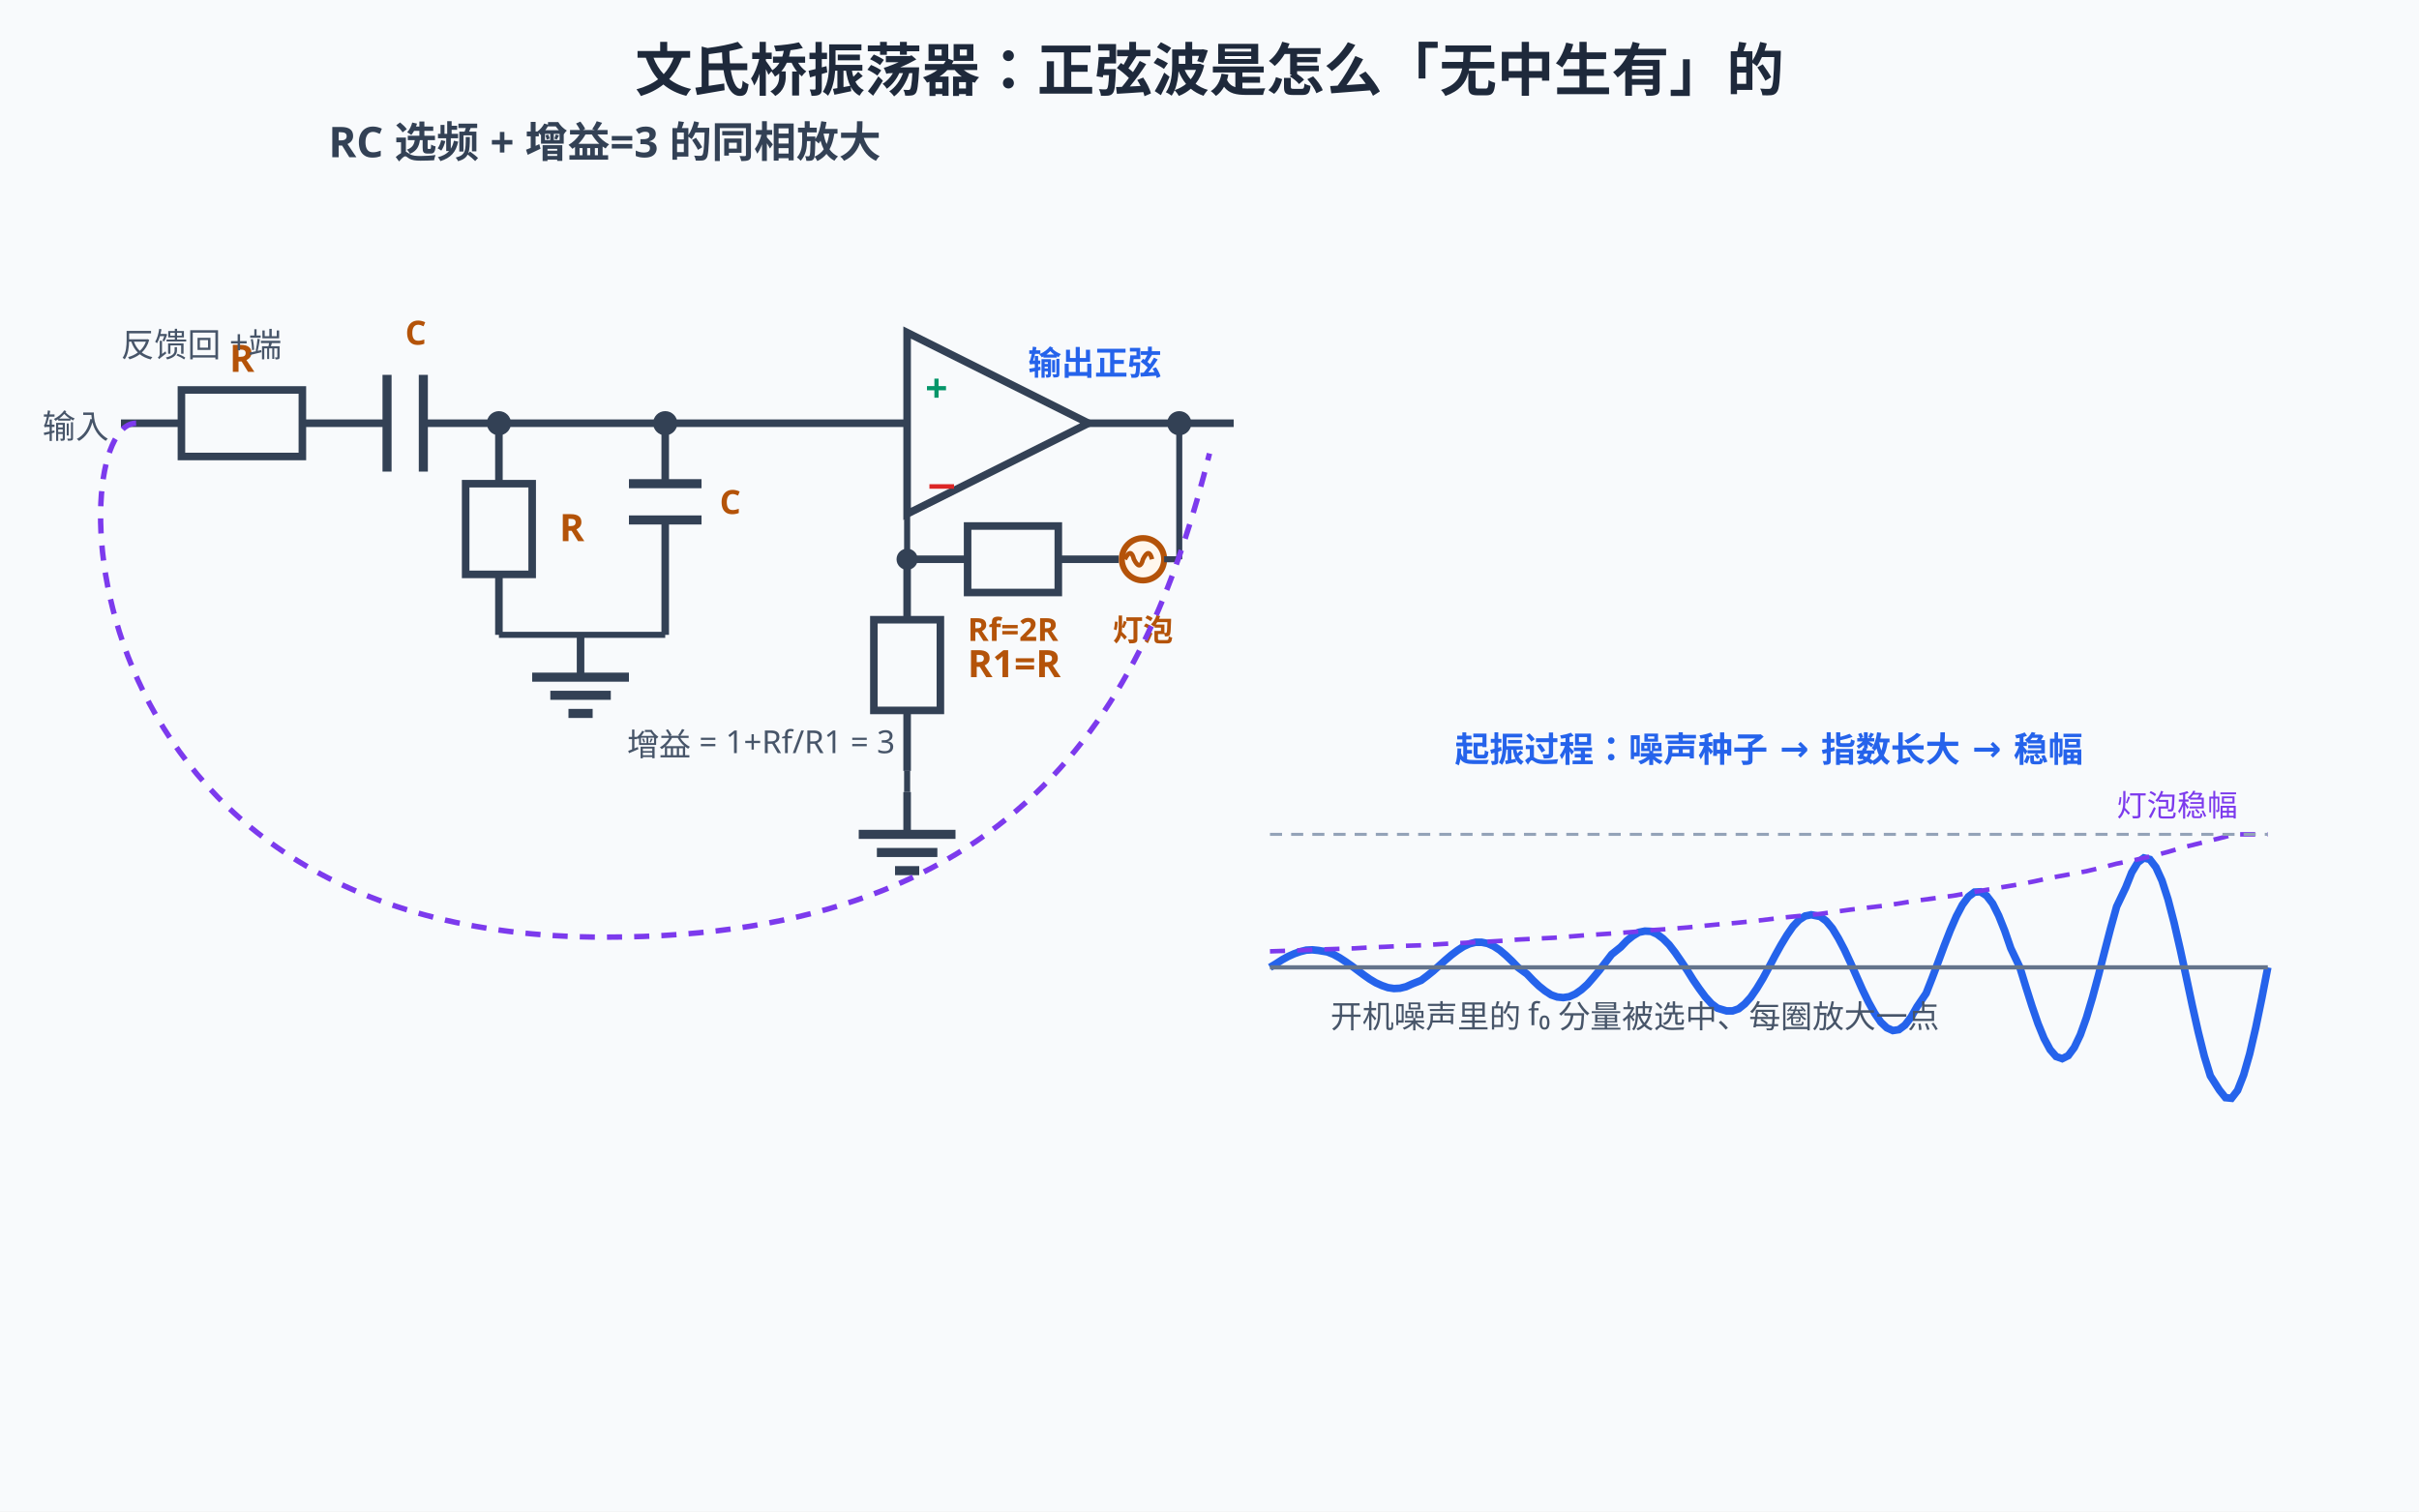
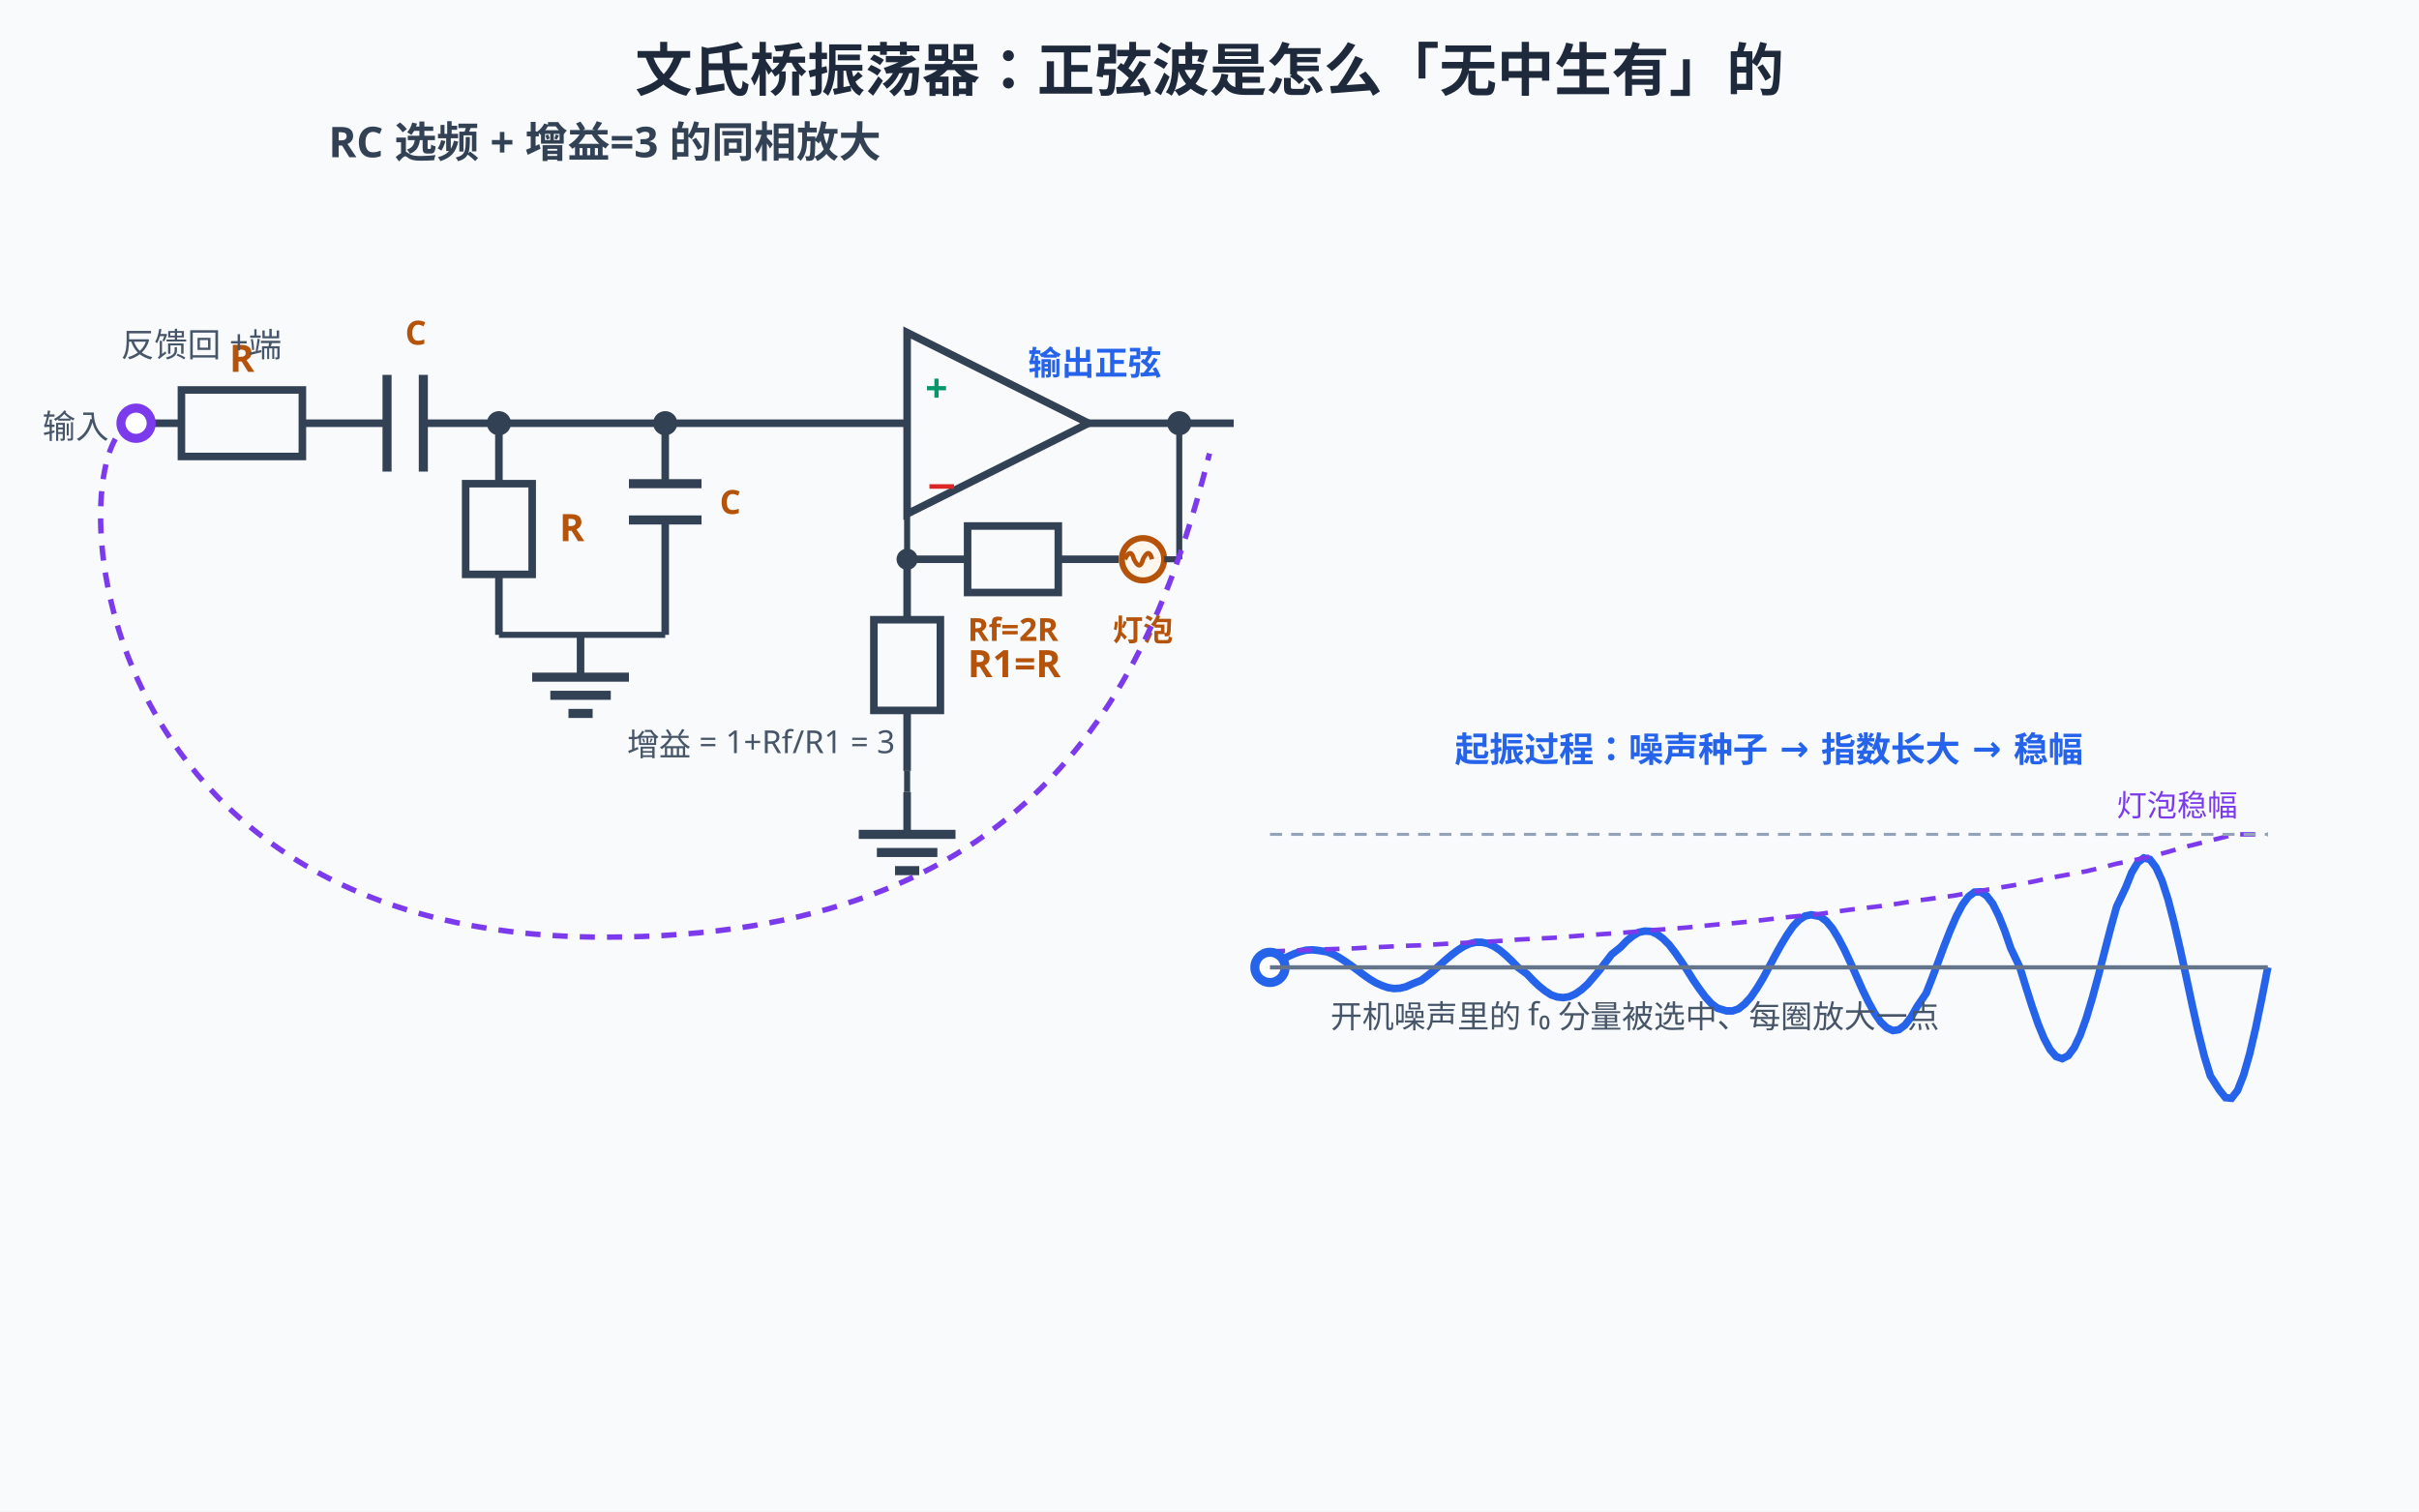
<svg xmlns="http://www.w3.org/2000/svg" width="800" height="500" viewBox="0 0 800 500">
  <rect width="800" height="500" fill="#f8fafc" />
  <style>
text{font-family:"Segoe UI","Microsoft YaHei",sans-serif;}
@media (prefers-color-scheme: dark){
rect[fill="#f8fafc"]{fill:#0f172a}
[fill="#1e293b"]{fill:#f1f5f9}[stroke="#1e293b"]{stroke:#f1f5f9}
[fill="#334155"]{fill:#e2e8f0}[stroke="#334155"]{stroke:#e2e8f0}
[fill="#475569"]{fill:#cbd5e1}[stroke="#475569"]{stroke:#cbd5e1}
[fill="#64748b"]{fill:#94a3b8}[stroke="#64748b"]{stroke:#94a3b8}
[fill="#dbeafe"]{fill:#1e3a8a}[fill="#eff6ff"]{fill:#172554}
[fill="#1d4ed8"]{fill:#60a5fa}[fill="#2563eb"]{fill:#60a5fa}[fill="#3b82f6"]{fill:#60a5fa}
[fill="#ecfdf5"]{fill:#022c22}[fill="#059669"]{fill:#34d399}[fill="#065f46"]{fill:#6ee7b7}[fill="#10b981"]{fill:#34d399}
[fill="#fffbeb"]{fill:#451a03}[fill="#b45309"]{fill:#fcd34d}[fill="#92400e"]{fill:#fcd34d}[fill="#f59e0b"]{fill:#fbbf24}
[fill="#fef2f2"]{fill:#450a0a}[fill="#dc2626"]{fill:#f87171}[fill="#991b1b"]{fill:#fca5a5}
[fill="#cbd5e1"]{fill:#334155}[stroke="#cbd5e1"]{stroke:#475569}
[fill="#ffffff"]{fill:#0f172a}[fill="#94a3b8"]{fill:#64748b}[stroke="#94a3b8"]{stroke:#64748b}
[fill="#7c3aed"]{fill:#a78bfa}[stroke="#7c3aed"]{stroke:#a78bfa}
}
</style>
  <text x="400" y="30" text-anchor="middle" font-size="19" font-weight="bold" fill="#1e293b">文氏桥振荡器：正弦波是怎么「无中生有」的</text>
  <text x="200" y="52" text-anchor="middle" font-size="14" font-weight="bold" fill="#334155">RC 选频 + 增益=3 的同相放大</text>
  <text x="14" y="145" font-size="11" fill="#475569">输入</text>
  <line x1="40" y1="140" x2="60" y2="140" stroke="#334155" stroke-width="2.5" />
  <rect x="60" y="129" width="40" height="22" fill="#f8fafc" stroke="#334155" stroke-width="2.5" />
  <line x1="100" y1="140" x2="120" y2="140" stroke="#334155" stroke-width="2.5" />
  <text x="80.0" y="123" text-anchor="middle" font-size="12.5" font-weight="bold" fill="#b45309">R</text>
  <line x1="120" y1="140" x2="128" y2="140" stroke="#334155" stroke-width="2.5" />
  <line x1="128" y1="124" x2="128" y2="156" stroke="#334155" stroke-width="3" />
  <line x1="140" y1="124" x2="140" y2="156" stroke="#334155" stroke-width="3" />
  <text x="134" y="114" font-size="11" font-weight="bold" fill="#b45309">C</text>
  <line x1="140" y1="140" x2="165" y2="140" stroke="#334155" stroke-width="2.5" />
  <circle cx="165" cy="140" r="4" fill="#334155" />
  <line x1="165" y1="140" x2="300" y2="140" stroke="#334155" stroke-width="2.5" />
  <line x1="165" y1="140" x2="165" y2="160" stroke="#334155" stroke-width="2.5" />
  <rect x="154" y="160" width="22" height="30" fill="#f8fafc" stroke="#334155" stroke-width="2.5" />
  <line x1="165" y1="190" x2="165" y2="210" stroke="#334155" stroke-width="2.5" />
  <text x="185" y="179.0" font-size="12.5" font-weight="bold" fill="#b45309">R</text>
  <circle cx="220" cy="140" r="4" fill="#334155" />
  <line x1="220" y1="140" x2="220" y2="160" stroke="#334155" stroke-width="2.5" />
  <line x1="208" y1="160" x2="232" y2="160" stroke="#334155" stroke-width="3" />
  <line x1="208" y1="172" x2="232" y2="172" stroke="#334155" stroke-width="3" />
  <text x="238" y="170" font-size="11" font-weight="bold" fill="#b45309">C</text>
  <line x1="220" y1="172" x2="220" y2="210" stroke="#334155" stroke-width="2.5" />
  <line x1="165" y1="210" x2="220" y2="210" stroke="#334155" stroke-width="2" />
  <line x1="192" y1="210" x2="192" y2="224" stroke="#334155" stroke-width="2.5" />
  <line x1="176" y1="224" x2="208" y2="224" stroke="#334155" stroke-width="3" />
  <line x1="182" y1="230" x2="202" y2="230" stroke="#334155" stroke-width="3" />
  <line x1="188" y1="236" x2="196" y2="236" stroke="#334155" stroke-width="3" />
  <polygon points="300,110 300,170 360,140" fill="#f8fafc" stroke="#334155" stroke-width="2.5" />
  <text x="306" y="133" font-size="13" font-weight="bold" fill="#059669">+</text>
  <text x="306" y="165" font-size="13" font-weight="bold" fill="#dc2626">−</text>
  <line x1="360" y1="140" x2="408" y2="140" stroke="#334155" stroke-width="2.5" />
  <circle cx="390" cy="140" r="4" fill="#334155" />
  <text x="340" y="124" font-size="11" font-weight="bold" fill="#2563eb">输出正弦</text>
  <line x1="300" y1="155" x2="300" y2="185" stroke="#334155" stroke-width="2" />
  <circle cx="300" cy="185" r="3.5" fill="#334155" />
  <line x1="300" y1="185" x2="320" y2="185" stroke="#334155" stroke-width="2.5" />
  <rect x="320" y="174" width="30" height="22" fill="#f8fafc" stroke="#334155" stroke-width="2.5" />
  <line x1="350" y1="185" x2="370" y2="185" stroke="#334155" stroke-width="2.5" />
  <text x="335.0" y="168" text-anchor="middle" font-size="12.5" font-weight="bold" fill="#b45309" />
  <circle cx="378" cy="185" r="7" fill="#fff7ed" stroke="#b45309" stroke-width="2" />
  <path d="M372,185 q2,-4 3,0 q2,4 3,0 q2,-4 3,0" fill="none" stroke="#b45309" stroke-width="1.5" />
  <text x="378" y="212" text-anchor="middle" font-size="10" font-weight="bold" fill="#b45309">灯泡</text>
  <text x="335" y="212" text-anchor="middle" font-size="10.5" font-weight="bold" fill="#b45309">Rf=2R</text>
  <line x1="385" y1="185" x2="390" y2="185" stroke="#334155" stroke-width="2" />
  <line x1="390" y1="185" x2="390" y2="140" stroke="#334155" stroke-width="2" />
  <line x1="300" y1="185" x2="300" y2="205" stroke="#334155" stroke-width="2.5" />
  <rect x="289" y="205" width="22" height="30" fill="#f8fafc" stroke="#334155" stroke-width="2.5" />
  <line x1="300" y1="235" x2="300" y2="255" stroke="#334155" stroke-width="2.5" />
  <text x="320" y="224.0" font-size="12.5" font-weight="bold" fill="#b45309">R1=R</text>
  <line x1="300" y1="255" x2="300" y2="262" stroke="#334155" stroke-width="2" />
  <line x1="300" y1="262" x2="300" y2="276" stroke="#334155" stroke-width="2.5" />
  <line x1="284" y1="276" x2="316" y2="276" stroke="#334155" stroke-width="3" />
  <line x1="290" y1="282" x2="310" y2="282" stroke="#334155" stroke-width="3" />
  <line x1="296" y1="288" x2="304" y2="288" stroke="#334155" stroke-width="3" />
  <text x="296" y="250" text-anchor="end" font-size="10.5" fill="#475569">增益 = 1+Rf/R1 = 3</text>
  <text x="40" y="118" font-size="11" fill="#475569">反馈回 +端</text>
  <path d="M45,140 C20,140 20,310 200,310 C340,310 380,230 400,150" fill="none" stroke="#7c3aed" stroke-width="1.8" stroke-dasharray="5,4">
    <animate attributeName="opacity" values="0.3;1;0.3" dur="1.8s" repeatCount="indefinite" />
  </path>
  <text x="585" y="252" text-anchor="middle" font-size="11.5" font-weight="bold" fill="#2563eb">起振过程：噪声种子 → 指数长大 → 稳幅</text>
  <path d="M420,320.0 L422,318.8 L424,317.5 L426,316.4 L428,315.5 L430,314.8 L432,314.3 L434,314.2 L436,314.4 L439,314.9 L441,315.7 L443,316.8 L445,318.1 L447,319.5 L449,321.0 L451,322.5 L453,323.9 L455,325.1 L457,326.0 L459,326.7 L461,327.0 L463,326.9 L465,326.4 L467,325.5 L470,324.3 L472,322.8 L474,321.2 L476,319.4 L478,317.6 L480,315.9 L482,314.4 L484,313.1 L486,312.2 L488,311.7 L490,311.7 L492,312.1 L494,313.0 L496,314.3 L498,316.0 L500,317.9 L502,320.0 L505,322.2 L507,324.3 L509,326.2 L511,327.8 L513,329.1 L515,329.8 L517,330.0 L519,329.7 L521,328.8 L523,327.4 L525,325.6 L527,323.3 L529,320.9 L531,318.3 L533,315.7 L536,313.3 L538,311.2 L540,309.6 L542,308.4 L544,308.0 L546,308.1 L548,309.0 L550,310.5 L552,312.5 L554,315.1 L556,318.0 L558,321.0 L560,324.2 L562,327.1 L564,329.8 L566,332.0 L568,333.5 L571,334.4 L573,334.4 L575,333.7 L577,332.1 L579,329.9 L581,327.0 L583,323.7 L585,320.0 L587,316.2 L589,312.6 L591,309.3 L593,306.4 L595,304.3 L597,303.0 L599,302.6 L602,303.2 L604,304.7 L606,307.1 L608,310.4 L610,314.2 L612,318.5 L614,323.0 L616,327.5 L618,331.6 L620,335.2 L622,338.1 L624,340.0 L626,340.9 L628,340.6 L630,339.1 L632,336.5 L634,333.0 L637,328.6 L639,323.5 L641,318.2 L643,312.8 L645,307.7 L647,303.1 L649,299.3 L651,296.6 L653,295.1 L655,295.0 L657,296.3 L659,298.9 L661,302.9 L663,307.9 L665,313.7 L668,320.0 L670,326.5 L672,332.8 L674,338.6 L676,343.5 L678,347.2 L680,349.5 L682,350.2 L684,349.2 L686,346.5 L688,342.3 L690,336.7 L692,330.0 L694,322.6 L696,314.8 L698,307.1 L700,299.9 L703,293.6 L705,288.6 L707,285.3 L709,283.8 L711,284.3 L713,286.9 L715,291.3 L717,297.5 L719,305.2 L721,313.9 L723,323.1 L725,332.5 L727,341.4 L729,349.4 L731,355.9 L734,360.6 L736,363.1 L738,363.3 L740,360.7 L742,355.6 L744,348.6 L746,340.0 L748,330.3 L750,320.0" fill="none" stroke="#2563eb" stroke-width="2.5" />
  <path d="M420,314.7 L426,314.5 L431,314.3 L436,314.1 L442,313.9 L448,313.7 L453,313.4 L458,313.2 L464,312.9 L470,312.7 L475,312.4 L480,312.1 L486,311.8 L492,311.5 L497,311.2 L502,310.8 L508,310.5 L514,310.2 L519,309.8 L524,309.4 L530,309.0 L536,308.6 L541,308.2 L546,307.7 L552,307.3 L558,306.8 L563,306.3 L568,305.8 L574,305.3 L580,304.7 L585,304.1 L590,303.5 L596,302.9 L602,302.3 L607,301.6 L612,300.9 L618,300.2 L624,299.5 L629,298.7 L634,297.9 L640,297.1 L646,296.3 L651,295.4 L656,294.5 L662,293.5 L668,292.5 L673,291.5 L678,290.4 L684,289.3 L690,288.2 L695,287.0 L700,285.7 L706,284.5 L712,283.1 L717,281.8 L722,280.3 L728,278.8 L734,277.3 L739,276.0 L744,276.0 L750,276.0" fill="none" stroke="#7c3aed" stroke-width="1.5" stroke-dasharray="5,4" />
+   <circle cx="420" cy="320" r="5" fill="#fff" stroke="#2563eb" stroke-width="3">
+     <animateMotion dur="6s" repeatCount="indefinite" path="M420,320.0 L422,318.8 L424,317.5 L426,316.4 L428,315.5 L430,314.8 L432,314.3 L434,314.2 L436,314.4 L439,314.9 L441,315.7 L443,316.8 L445,318.1 L447,319.5 L449,321.0 L451,322.5 L453,323.9 L455,325.1 L457,326.0 L459,326.7 L461,327.0 L463,326.9 L465,326.4 L467,325.5 L470,324.3 L472,322.8 L474,321.2 L476,319.4 L478,317.6 L480,315.9 L482,314.4 L484,313.1 L486,312.2 L488,311.7 L490,311.7 L492,312.1 L494,313.0 L496,314.3 L498,316.0 L500,317.9 L502,320.0 L505,322.2 L507,324.3 L509,326.2 L511,327.8 L513,329.1 L515,329.8 L517,330.0 L519,329.7 L521,328.8 L523,327.4 L525,325.6 L527,323.3 L529,320.9 L531,318.3 L533,315.7 L536,313.3 L538,311.2 L540,309.6 L542,308.4 L544,308.0 L546,308.1 L548,309.0 L550,310.5 L552,312.5 L554,315.1 L556,318.0 L558,321.0 L560,324.2 L562,327.1 L564,329.8 L566,332.0 L568,333.5 L571,334.4 L573,334.4 L575,333.7 L577,332.1 L579,329.9 L581,327.0 L583,323.7 L585,320.0 L587,316.2 L589,312.6 L591,309.3 L593,306.4 L595,304.3 L597,303.0 L599,302.6 L602,303.2 L604,304.7 L606,307.1 L608,310.4 L610,314.2 L612,318.5 L614,323.0 L616,327.5 L618,331.6 L620,335.2 L622,338.1 L624,340.0 L626,340.9 L628,340.6 L630,339.1 L632,336.5 L634,333.0 L637,328.6 L639,323.5 L641,318.2 L643,312.8 L645,307.7 L647,303.1 L649,299.3 L651,296.6 L653,295.1 L655,295.0 L657,296.3 L659,298.9 L661,302.9 L663,307.9 L665,313.7 L668,320.0 L670,326.5 L672,332.8 L674,338.6 L676,343.5 L678,347.2 L680,349.5 L682,350.2 L684,349.2 L686,346.5 L688,342.3 L690,336.7 L692,330.0 L694,322.6 L696,314.8 L698,307.1 L700,299.9 L703,293.6 L705,288.6 L707,285.3 L709,283.8 L711,284.3 L713,286.9 L715,291.3 L717,297.5 L719,305.2 L721,313.9 L723,323.1 L725,332.5 L727,341.4 L729,349.4 L731,355.9 L734,360.6 L736,363.1 L738,363.3 L740,360.7 L742,355.6 L744,348.6 L746,340.0 L748,330.3 L750,320.0" />
+   </circle>
+   <circle cx="45" cy="140" r="5" fill="#fff" stroke="#7c3aed" stroke-width="3">
+     <animateMotion dur="6s" repeatCount="indefinite" path="M45,140 C20,140 20,310 200,310 C340,310 380,230 400,150" />
+   </circle>
  <line x1="420" y1="320" x2="750" y2="320" stroke="#64748b" stroke-width="1.4" />
  <line x1="420" y1="276" x2="750" y2="276" stroke="#94a3b8" stroke-width="1" stroke-dasharray="4,3" />
  <text x="700" y="270" font-size="10" fill="#7c3aed">灯泡稳幅</text>
  <text x="440" y="340" font-size="10.5" fill="#475569">开机噪声里的 f₀ 分量被选中、每圈放大一点</text>
  <text x="400" y="430" text-anchor="middle" font-size="14.5" font-weight="bold" fill="#7c3aed" opacity="0">① RC 串并网络在 f₀=1/(2πRC) 处：相移恰好 0°、衰减恰好 1/3<animate attributeName="opacity" values="0;1;1;0;0" keyTimes="0;0.03;0.22;0.28;1" dur="6s" repeatCount="indefinite" />
  </text>
  <text x="400" y="430" text-anchor="middle" font-size="14.5" font-weight="bold" fill="#059669" opacity="0">② 同相放大器增益=3：3 × 1/3 = 1——环路增益=1、相移=0，巴克豪森判据成立<animate attributeName="opacity" values="0;0;1;1;0;0" keyTimes="0;0.28;0.33;0.55;0.61;1" dur="6s" repeatCount="indefinite" />
  </text>
  <text x="400" y="430" text-anchor="middle" font-size="14.5" font-weight="bold" fill="#2563eb" opacity="0">③ 起振靠噪声种子；幅度长大靠增益&gt;1；停在多大？——灯泡发热升阻自动稳幅<animate attributeName="opacity" values="0;0;1;1" keyTimes="0;0.61;0.67;1" dur="6s" repeatCount="indefinite" />
  </text>
  <g opacity="0">
    <animate attributeName="opacity" values="0;0;1;1" keyTimes="0;0.72;0.77;1" dur="6s" repeatCount="indefinite" />
    <rect x="55" y="450" width="690" height="34" rx="8" fill="#ecfdf5" stroke="#059669" stroke-width="1.5" />
    <text x="400" y="472" text-anchor="middle" font-size="13.5" font-weight="bold" fill="#059669">惠普第一桶金 HP200A 就是这颗灯泡：幅度大→灯丝热→阻升→增益降，自稳在 3 倍</text>
  </g>
</svg>
